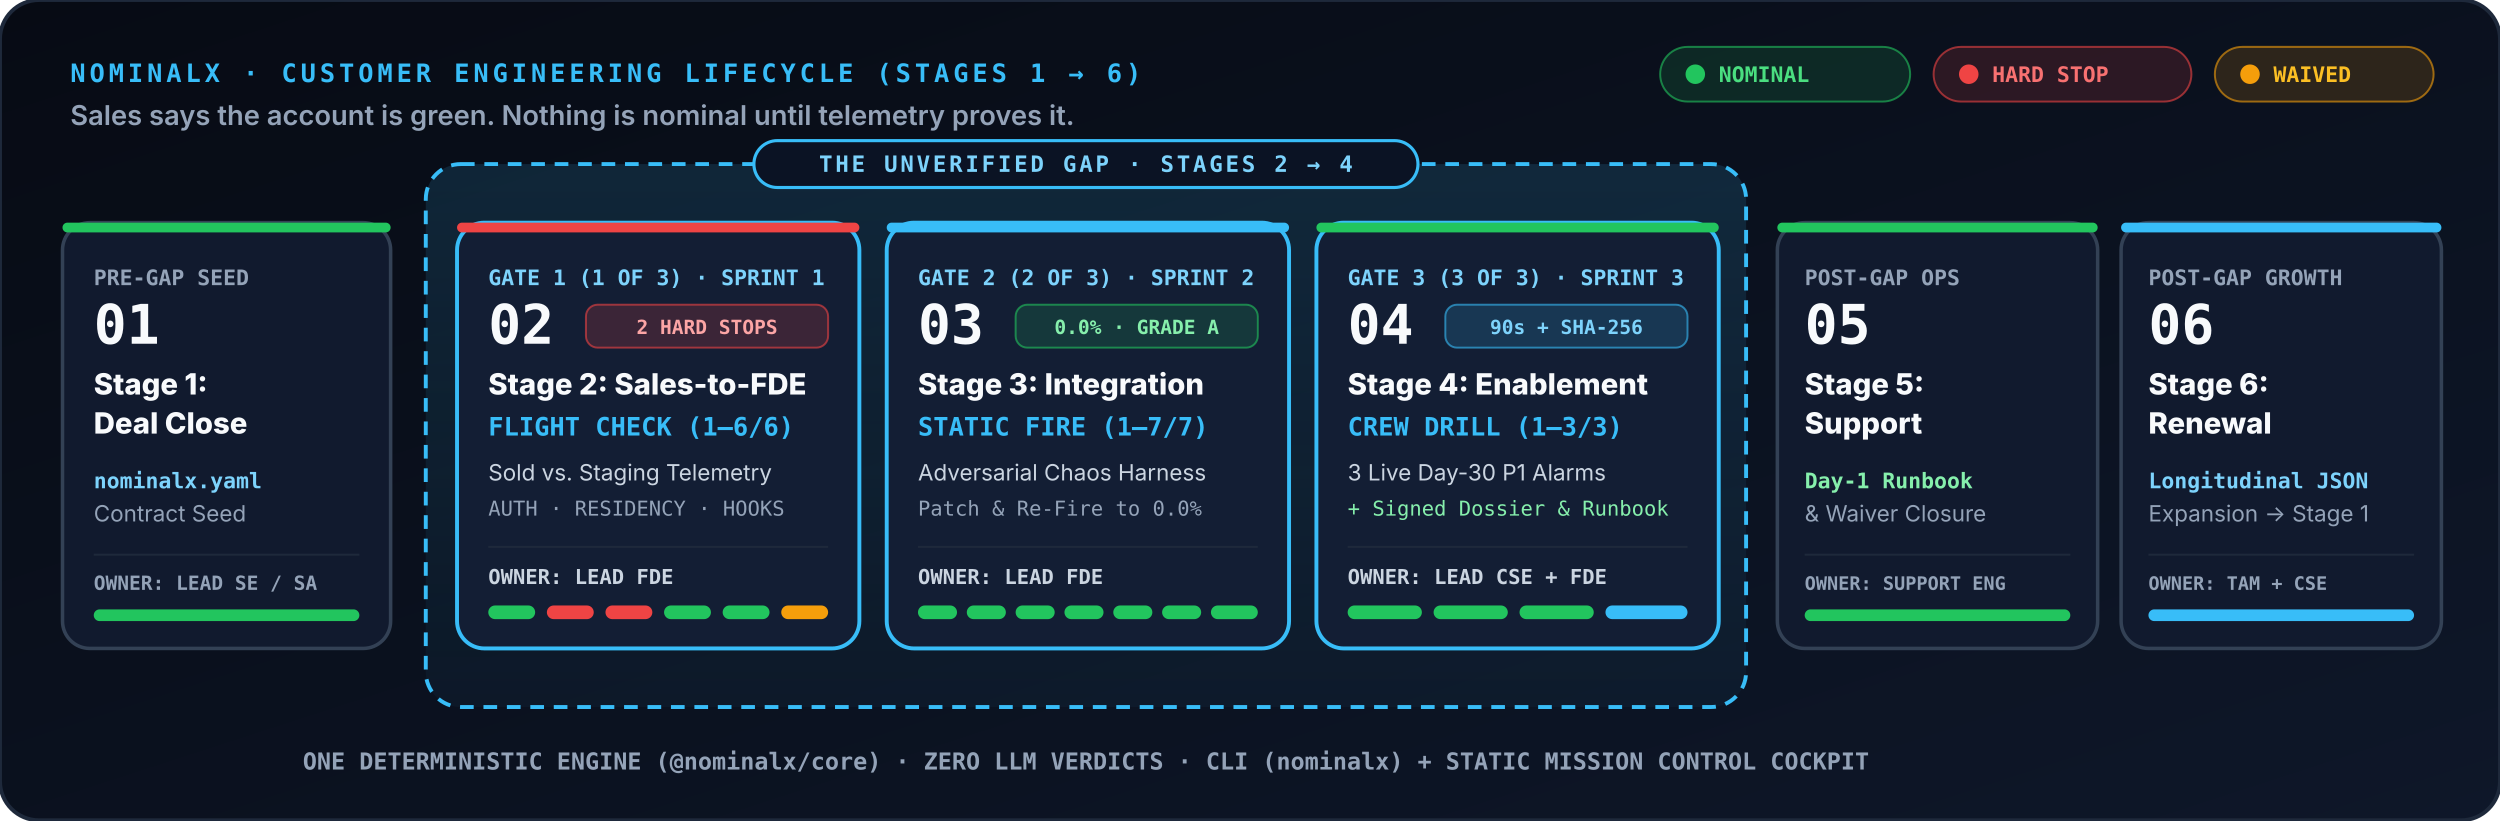
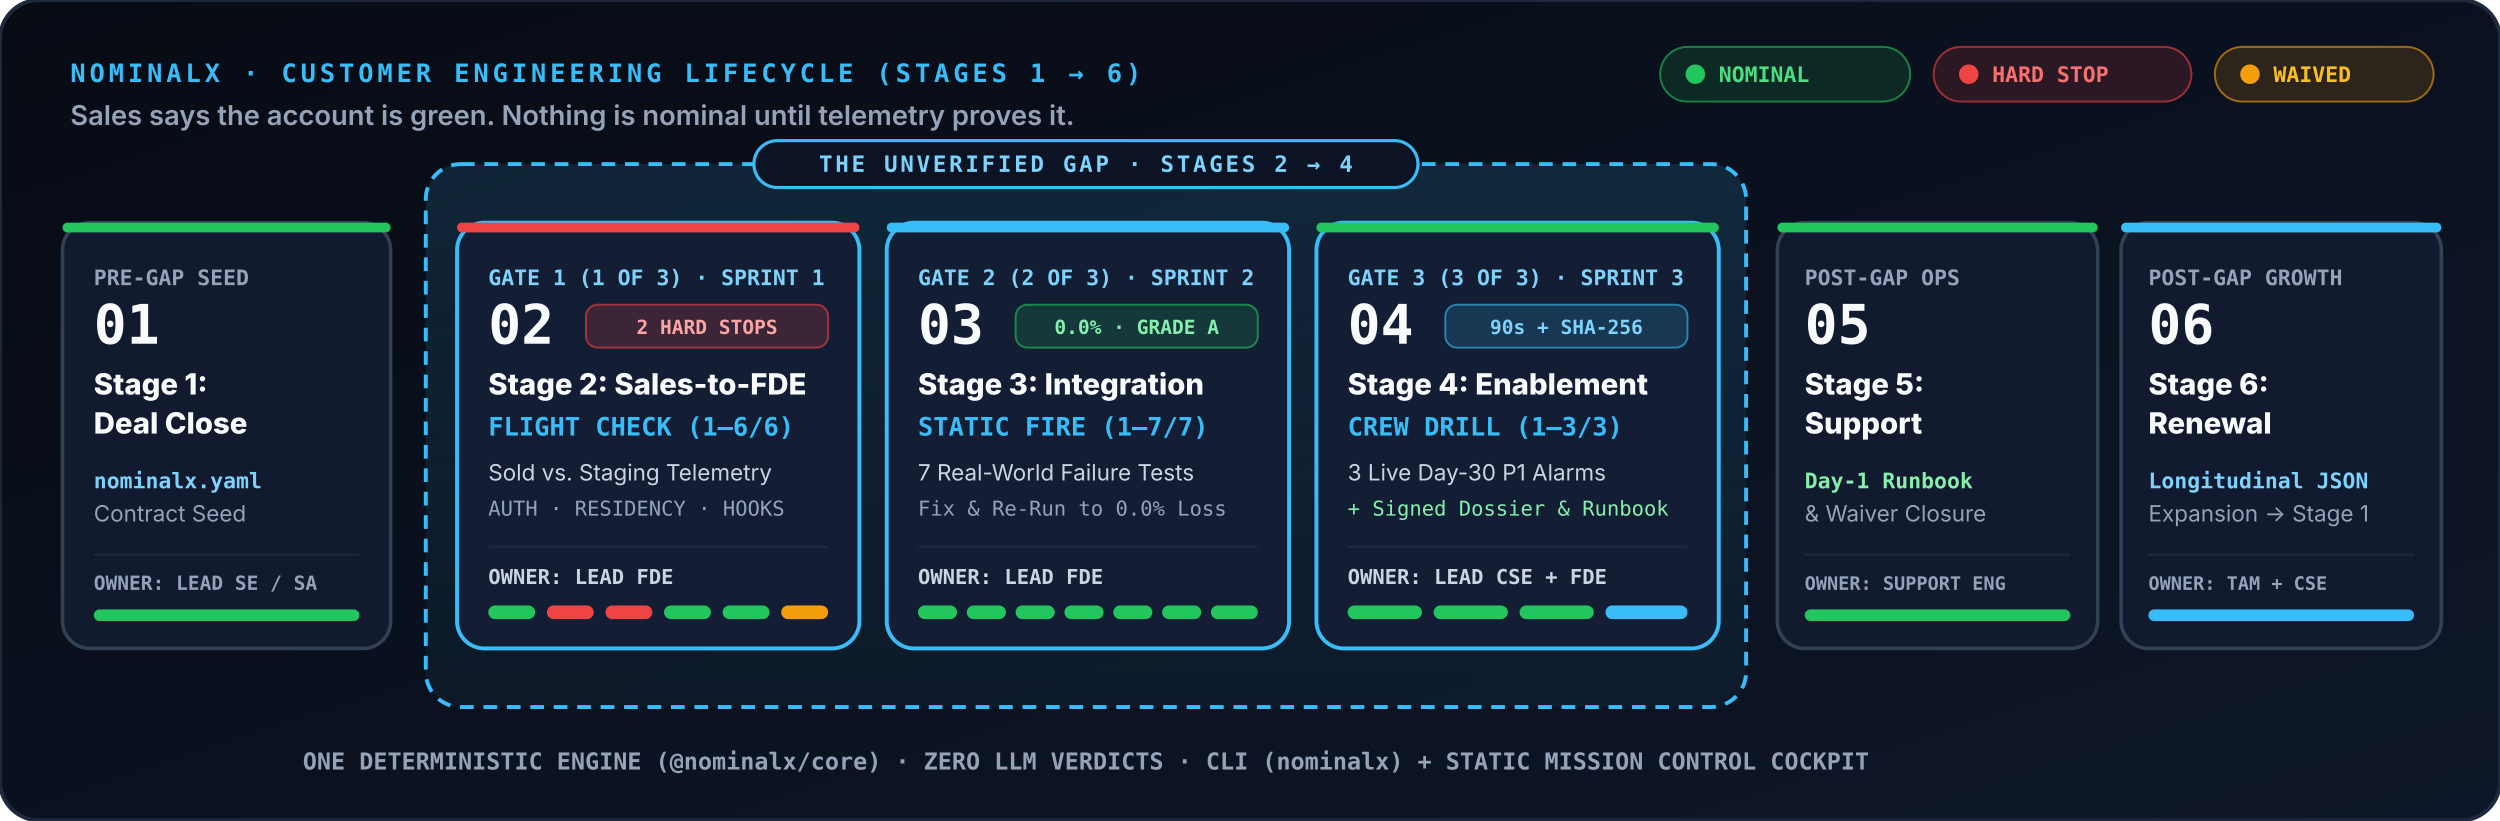
<svg xmlns="http://www.w3.org/2000/svg" viewBox="0 0 1280 420" width="1280" height="420" role="img" aria-labelledby="title desc">
  <defs>
    <linearGradient id="bgGrad" x1="0%" y1="0%" x2="100%" y2="100%">
      <stop offset="0%" stop-color="#070B14" />
      <stop offset="100%" stop-color="#0E1729" />
    </linearGradient>
    <linearGradient id="gapZone" x1="0%" y1="0%" x2="0%" y2="100%">
      <stop offset="0%" stop-color="#38BDF8" stop-opacity="0.14" />
      <stop offset="100%" stop-color="#38BDF8" stop-opacity="0.04" />
    </linearGradient>
    <linearGradient id="railGrad" x1="0%" y1="0%" x2="100%" y2="0%">
      <stop offset="0%" stop-color="#22C55E" />
      <stop offset="35%" stop-color="#38BDF8" />
      <stop offset="70%" stop-color="#38BDF8" />
      <stop offset="100%" stop-color="#22C55E" />
    </linearGradient>
  </defs>
  <rect x="0" y="0" width="1280" height="420" rx="20" fill="url(#bgGrad)" stroke="#1E293B" stroke-width="2" />
  <text x="36" y="42" fill="#38BDF8" font-family="ui-monospace, SFMono-Regular, Menlo, monospace" font-size="13" font-weight="800" letter-spacing="2">NOMINALX · CUSTOMER ENGINEERING LIFECYCLE (STAGES 1 → 6)</text>
  <text x="36" y="64" fill="#94A3B8" font-family="-apple-system, BlinkMacSystemFont, 'Segoe UI', sans-serif" font-size="14" font-weight="600">Sales says the account is green. Nothing is nominal until telemetry proves it.</text>
  <rect x="850" y="24" width="128" height="28" rx="14" fill="#22C55E" fill-opacity="0.14" stroke="#22C55E" stroke-opacity="0.6" />
  <circle cx="868" cy="38" r="5" fill="#22C55E" />
  <text x="880" y="42" fill="#4ADE80" font-family="ui-monospace, monospace" font-size="11" font-weight="800">NOMINAL</text>
  <rect x="990" y="24" width="132" height="28" rx="14" fill="#EF4444" fill-opacity="0.15" stroke="#EF4444" stroke-opacity="0.6" />
  <circle cx="1008" cy="38" r="5" fill="#EF4444" />
  <text x="1020" y="42" fill="#F87171" font-family="ui-monospace, monospace" font-size="11" font-weight="800">HARD STOP</text>
  <rect x="1134" y="24" width="112" height="28" rx="14" fill="#F59E0B" fill-opacity="0.15" stroke="#F59E0B" stroke-opacity="0.6" />
  <circle cx="1152" cy="38" r="5" fill="#F59E0B" />
  <text x="1164" y="42" fill="#FBBF24" font-family="ui-monospace, monospace" font-size="11" font-weight="800">WAIVED</text>
  <rect x="218" y="84" width="676" height="278" rx="18" fill="url(#gapZone)" stroke="#38BDF8" stroke-width="2" stroke-dasharray="7 5" />
  <rect x="386" y="72" width="340" height="24" rx="12" fill="#0B1324" stroke="#38BDF8" stroke-width="1.6" />
  <text x="556" y="88" text-anchor="middle" fill="#7DD3FC" font-family="ui-monospace, monospace" font-size="11.5" font-weight="800" letter-spacing="1.4">THE UNVERIFIED GAP · STAGES 2 → 4</text>
  <line x1="115" y1="224" x2="1170" y2="224" stroke="url(#railGrad)" stroke-width="3.5" stroke-opacity="0.7" />
  <g transform="translate(32, 114)">
    <rect width="168" height="218" rx="14" fill="#111A2E" stroke="#334155" stroke-width="1.8" />
    <rect width="168" height="5" rx="2.5" fill="#22C55E" />
    <text x="16" y="32" fill="#94A3B8" font-family="ui-monospace, monospace" font-size="11" font-weight="800">PRE-GAP SEED</text>
    <text x="16" y="62" fill="#F8FAFC" font-family="ui-monospace, monospace" font-size="28" font-weight="800">01</text>
    <text x="16" y="88" fill="#F8FAFC" font-family="-apple-system, sans-serif" font-size="15" font-weight="800">Stage 1:</text>
    <text x="16" y="108" fill="#F8FAFC" font-family="-apple-system, sans-serif" font-size="15" font-weight="800">Deal Close</text>
    <text x="16" y="136" fill="#7DD3FC" font-family="ui-monospace, monospace" font-size="11" font-weight="700">nominalx.yaml</text>
    <text x="16" y="153" fill="#94A3B8" font-family="-apple-system, sans-serif" font-size="11.5">Contract Seed</text>
    <line x1="16" y1="170" x2="152" y2="170" stroke="#1E293B" />
    <text x="16" y="188" fill="#94A3B8" font-family="ui-monospace, monospace" font-size="10" font-weight="700">OWNER: LEAD SE / SA</text>
    <rect x="16" y="198" width="136" height="6" rx="3" fill="#22C55E" />
  </g>
  <g transform="translate(234, 114)">
    <rect width="206" height="218" rx="14" fill="#131E34" stroke="#38BDF8" stroke-width="2" />
    <rect width="206" height="5" rx="2.5" fill="#EF4444" />
    <text x="16" y="32" fill="#7DD3FC" font-family="ui-monospace, monospace" font-size="11" font-weight="800">GATE 1 (1 OF 3) · SPRINT 1</text>
    <text x="16" y="62" fill="#F8FAFC" font-family="ui-monospace, monospace" font-size="28" font-weight="800">02</text>
    <rect x="66" y="42" width="124" height="22" rx="6" fill="#EF4444" fill-opacity="0.18" stroke="#EF4444" stroke-opacity="0.6" />
    <text x="128" y="57" text-anchor="middle" fill="#FCA5A5" font-family="ui-monospace, monospace" font-size="10" font-weight="800">2 HARD STOPS</text>
    <text x="16" y="88" fill="#F8FAFC" font-family="-apple-system, sans-serif" font-size="15" font-weight="800">Stage 2: Sales-to-FDE</text>
    <text x="16" y="109" fill="#38BDF8" font-family="ui-monospace, monospace" font-size="13" font-weight="800">FLIGHT CHECK (1–6/6)</text>
    <text x="16" y="132" fill="#CBD5E1" font-family="-apple-system, sans-serif" font-size="11.5">Sold vs. Staging Telemetry</text>
    <text x="16" y="150" fill="#94A3B8" font-family="ui-monospace, monospace" font-size="10.5">AUTH · RESIDENCY · HOOKS</text>
    <line x1="16" y1="166" x2="190" y2="166" stroke="#1E293B" />
    <text x="16" y="185" fill="#CBD5E1" font-family="ui-monospace, monospace" font-size="10.5" font-weight="700">OWNER: LEAD FDE</text>
    <rect x="16" y="196" width="24" height="7" rx="3.5" fill="#22C55E" />
    <rect x="46" y="196" width="24" height="7" rx="3.5" fill="#EF4444" />
    <rect x="76" y="196" width="24" height="7" rx="3.5" fill="#EF4444" />
    <rect x="106" y="196" width="24" height="7" rx="3.5" fill="#22C55E" />
    <rect x="136" y="196" width="24" height="7" rx="3.5" fill="#22C55E" />
    <rect x="166" y="196" width="24" height="7" rx="3.5" fill="#F59E0B" />
  </g>
  <g transform="translate(454, 114)">
    <rect width="206" height="218" rx="14" fill="#131E34" stroke="#38BDF8" stroke-width="2" />
    <rect width="206" height="5" rx="2.5" fill="#38BDF8" />
    <text x="16" y="32" fill="#7DD3FC" font-family="ui-monospace, monospace" font-size="11" font-weight="800">GATE 2 (2 OF 3) · SPRINT 2</text>
    <text x="16" y="62" fill="#F8FAFC" font-family="ui-monospace, monospace" font-size="28" font-weight="800">03</text>
    <rect x="66" y="42" width="124" height="22" rx="6" fill="#22C55E" fill-opacity="0.16" stroke="#22C55E" stroke-opacity="0.6" />
    <text x="128" y="57" text-anchor="middle" fill="#86EFAC" font-family="ui-monospace, monospace" font-size="10" font-weight="800">0.0% · GRADE A</text>
    <text x="16" y="88" fill="#F8FAFC" font-family="-apple-system, sans-serif" font-size="15" font-weight="800">Stage 3: Integration</text>
    <text x="16" y="109" fill="#38BDF8" font-family="ui-monospace, monospace" font-size="13" font-weight="800">STATIC FIRE (1–7/7)</text>
-     <text x="16" y="132" fill="#CBD5E1" font-family="-apple-system, sans-serif" font-size="11.5">Adversarial Chaos Harness</text>
-     <text x="16" y="150" fill="#94A3B8" font-family="ui-monospace, monospace" font-size="10.5">Patch &amp; Re-Fire to 0.0%</text>
+     <text x="16" y="132" fill="#CBD5E1" font-family="-apple-system, sans-serif" font-size="11.5">7 Real-World Failure Tests</text>
+     <text x="16" y="150" fill="#94A3B8" font-family="ui-monospace, monospace" font-size="10.5">Fix &amp; Re-Run to 0.0% Loss</text>
    <line x1="16" y1="166" x2="190" y2="166" stroke="#1E293B" />
    <text x="16" y="185" fill="#CBD5E1" font-family="ui-monospace, monospace" font-size="10.5" font-weight="700">OWNER: LEAD FDE</text>
    <rect x="16" y="196" width="20" height="7" rx="3.5" fill="#22C55E" />
    <rect x="41" y="196" width="20" height="7" rx="3.5" fill="#22C55E" />
    <rect x="66" y="196" width="20" height="7" rx="3.5" fill="#22C55E" />
    <rect x="91" y="196" width="20" height="7" rx="3.5" fill="#22C55E" />
    <rect x="116" y="196" width="20" height="7" rx="3.5" fill="#22C55E" />
    <rect x="141" y="196" width="20" height="7" rx="3.5" fill="#22C55E" />
    <rect x="166" y="196" width="24" height="7" rx="3.5" fill="#22C55E" />
  </g>
  <g transform="translate(674, 114)">
    <rect width="206" height="218" rx="14" fill="#131E34" stroke="#38BDF8" stroke-width="2" />
    <rect width="206" height="5" rx="2.5" fill="#22C55E" />
    <text x="16" y="32" fill="#7DD3FC" font-family="ui-monospace, monospace" font-size="11" font-weight="800">GATE 3 (3 OF 3) · SPRINT 3</text>
    <text x="16" y="62" fill="#F8FAFC" font-family="ui-monospace, monospace" font-size="28" font-weight="800">04</text>
    <rect x="66" y="42" width="124" height="22" rx="6" fill="#38BDF8" fill-opacity="0.16" stroke="#38BDF8" stroke-opacity="0.6" />
    <text x="128" y="57" text-anchor="middle" fill="#7DD3FC" font-family="ui-monospace, monospace" font-size="10" font-weight="800">90s + SHA-256</text>
    <text x="16" y="88" fill="#F8FAFC" font-family="-apple-system, sans-serif" font-size="15" font-weight="800">Stage 4: Enablement</text>
    <text x="16" y="109" fill="#38BDF8" font-family="ui-monospace, monospace" font-size="13" font-weight="800">CREW DRILL (1–3/3)</text>
    <text x="16" y="132" fill="#CBD5E1" font-family="-apple-system, sans-serif" font-size="11.5">3 Live Day-30 P1 Alarms</text>
    <text x="16" y="150" fill="#86EFAC" font-family="ui-monospace, monospace" font-size="10.5">+ Signed Dossier &amp; Runbook</text>
    <line x1="16" y1="166" x2="190" y2="166" stroke="#1E293B" />
    <text x="16" y="185" fill="#CBD5E1" font-family="ui-monospace, monospace" font-size="10.5" font-weight="700">OWNER: LEAD CSE + FDE</text>
    <rect x="16" y="196" width="38" height="7" rx="3.5" fill="#22C55E" />
    <rect x="60" y="196" width="38" height="7" rx="3.5" fill="#22C55E" />
    <rect x="104" y="196" width="38" height="7" rx="3.5" fill="#22C55E" />
    <rect x="148" y="196" width="42" height="7" rx="3.5" fill="#38BDF8" />
  </g>
  <g transform="translate(910, 114)">
    <rect width="164" height="218" rx="14" fill="#111A2E" stroke="#334155" stroke-width="1.8" />
    <rect width="164" height="5" rx="2.5" fill="#22C55E" />
    <text x="14" y="32" fill="#94A3B8" font-family="ui-monospace, monospace" font-size="11" font-weight="800">POST-GAP OPS</text>
    <text x="14" y="62" fill="#F8FAFC" font-family="ui-monospace, monospace" font-size="28" font-weight="800">05</text>
    <text x="14" y="88" fill="#F8FAFC" font-family="-apple-system, sans-serif" font-size="15" font-weight="800">Stage 5:</text>
    <text x="14" y="108" fill="#F8FAFC" font-family="-apple-system, sans-serif" font-size="15" font-weight="800">Support</text>
    <text x="14" y="136" fill="#86EFAC" font-family="ui-monospace, monospace" font-size="11" font-weight="700">Day-1 Runbook</text>
    <text x="14" y="153" fill="#94A3B8" font-family="-apple-system, sans-serif" font-size="11.5">&amp; Waiver Closure</text>
    <line x1="14" y1="170" x2="150" y2="170" stroke="#1E293B" />
    <text x="14" y="188" fill="#94A3B8" font-family="ui-monospace, monospace" font-size="9.5" font-weight="700">OWNER: SUPPORT ENG</text>
    <rect x="14" y="198" width="136" height="6" rx="3" fill="#22C55E" />
  </g>
  <g transform="translate(1086, 114)">
    <rect width="164" height="218" rx="14" fill="#111A2E" stroke="#334155" stroke-width="1.8" />
    <rect width="164" height="5" rx="2.5" fill="#38BDF8" />
    <text x="14" y="32" fill="#94A3B8" font-family="ui-monospace, monospace" font-size="11" font-weight="800">POST-GAP GROWTH</text>
    <text x="14" y="62" fill="#F8FAFC" font-family="ui-monospace, monospace" font-size="28" font-weight="800">06</text>
    <text x="14" y="88" fill="#F8FAFC" font-family="-apple-system, sans-serif" font-size="15" font-weight="800">Stage 6:</text>
    <text x="14" y="108" fill="#F8FAFC" font-family="-apple-system, sans-serif" font-size="15" font-weight="800">Renewal</text>
    <text x="14" y="136" fill="#7DD3FC" font-family="ui-monospace, monospace" font-size="11" font-weight="700">Longitudinal JSON</text>
    <text x="14" y="153" fill="#94A3B8" font-family="-apple-system, sans-serif" font-size="11.5">Expansion → Stage 1</text>
    <line x1="14" y1="170" x2="150" y2="170" stroke="#1E293B" />
    <text x="14" y="188" fill="#94A3B8" font-family="ui-monospace, monospace" font-size="9.5" font-weight="700">OWNER: TAM + CSE</text>
    <rect x="14" y="198" width="136" height="6" rx="3" fill="#38BDF8" />
  </g>
  <text x="556" y="394" text-anchor="middle" fill="#94A3B8" font-family="ui-monospace, monospace" font-size="12" font-weight="700">ONE DETERMINISTIC ENGINE (@nominalx/core) · ZERO LLM VERDICTS · CLI (nominalx) + STATIC MISSION CONTROL COCKPIT</text>
</svg>
